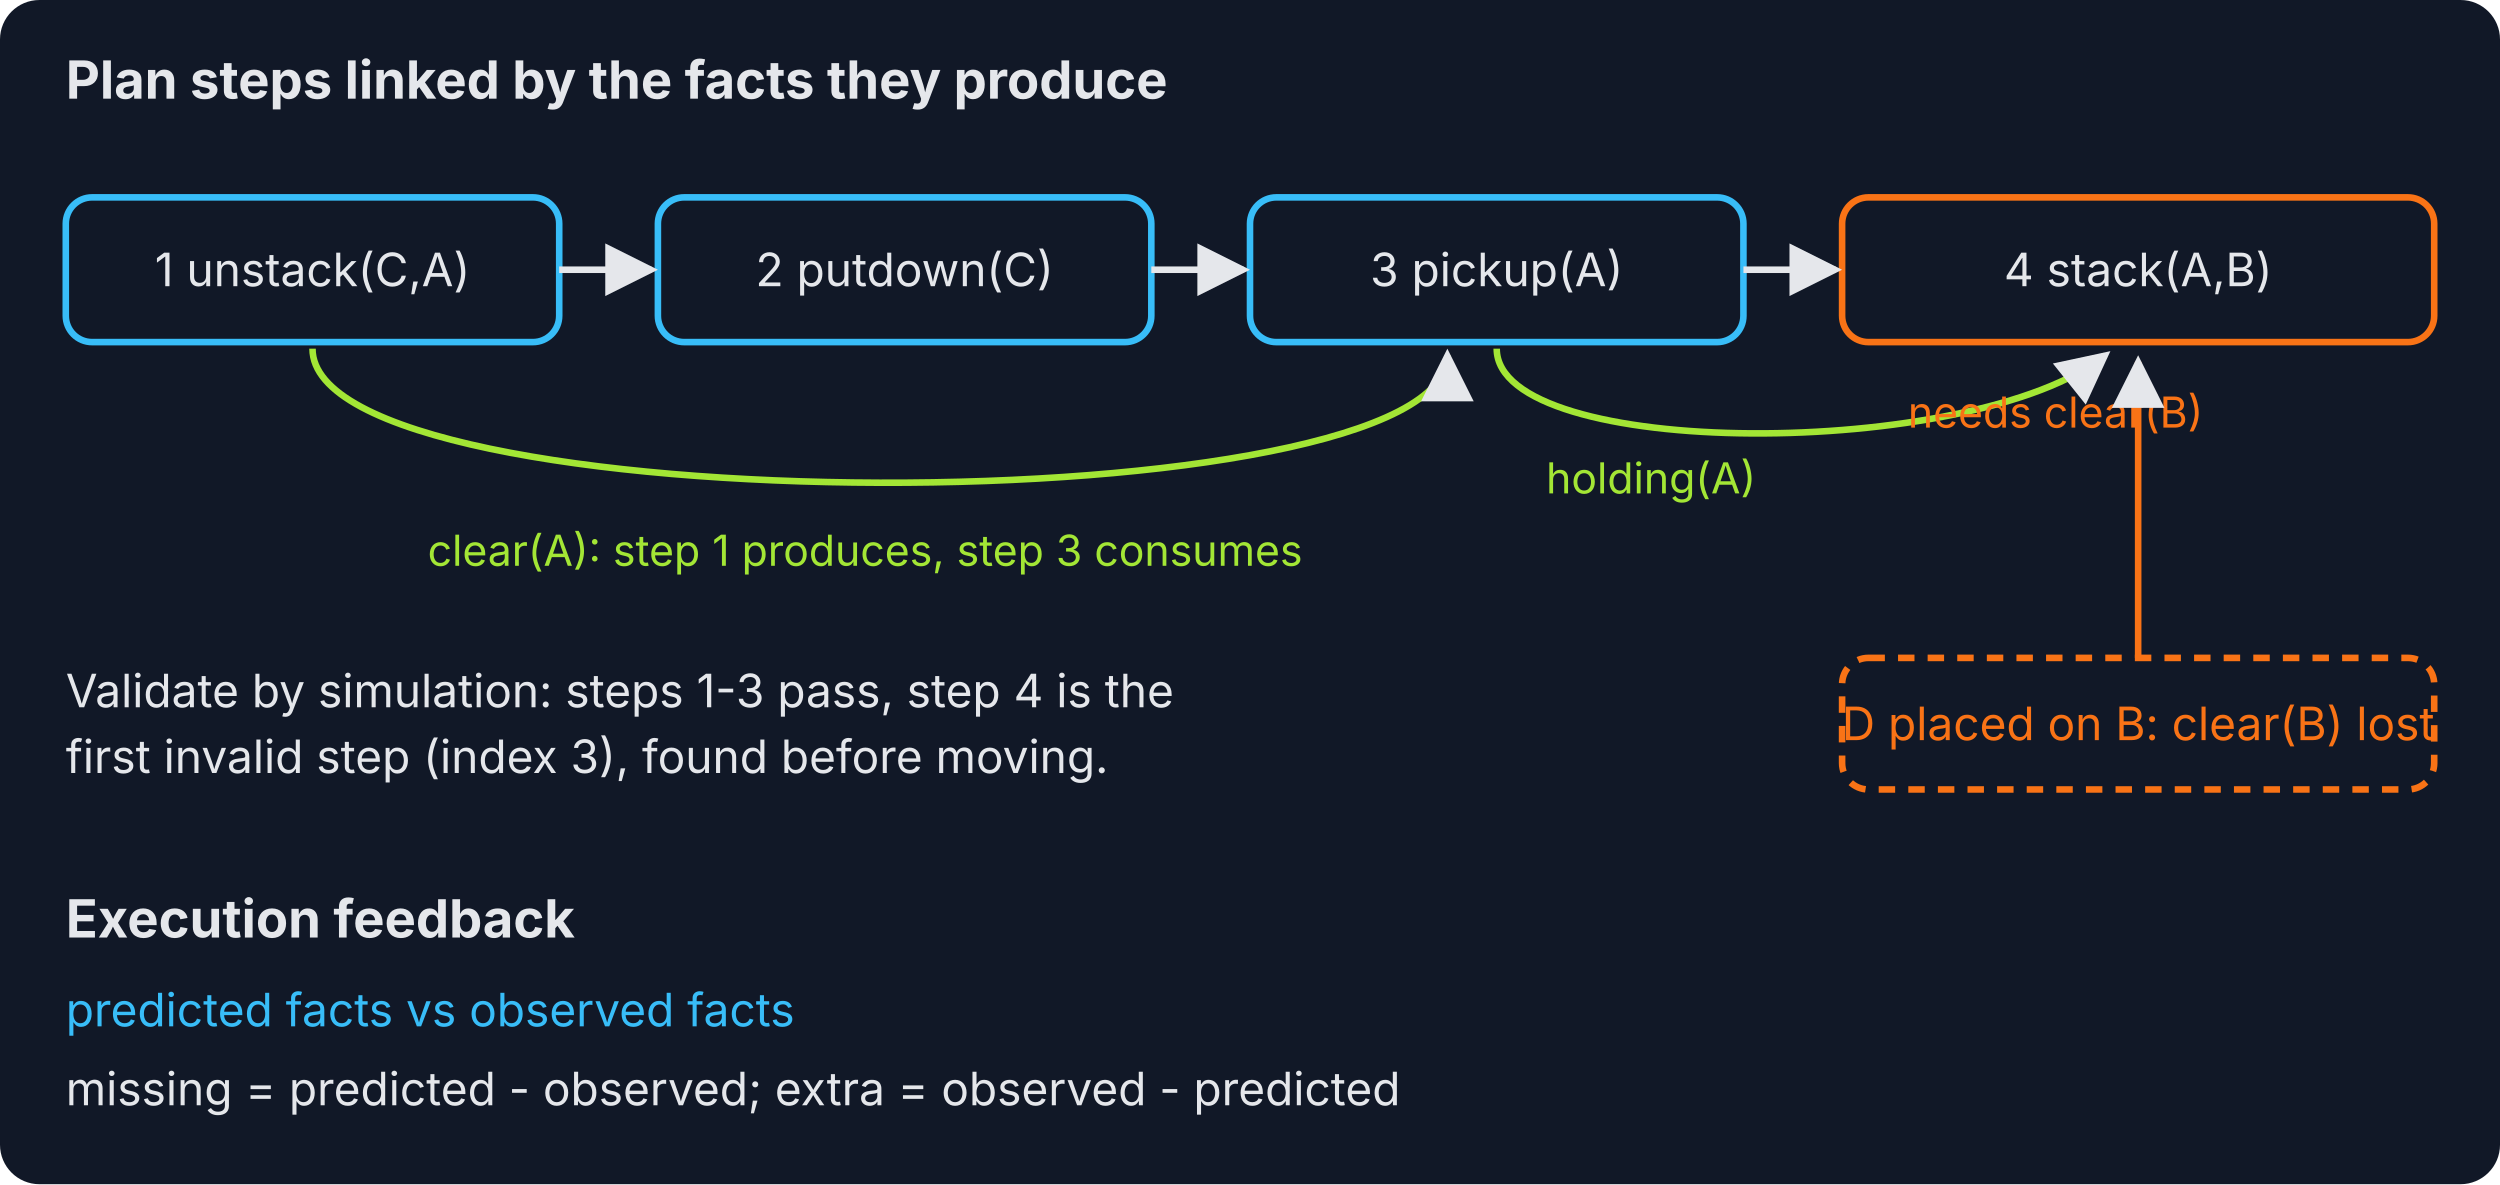
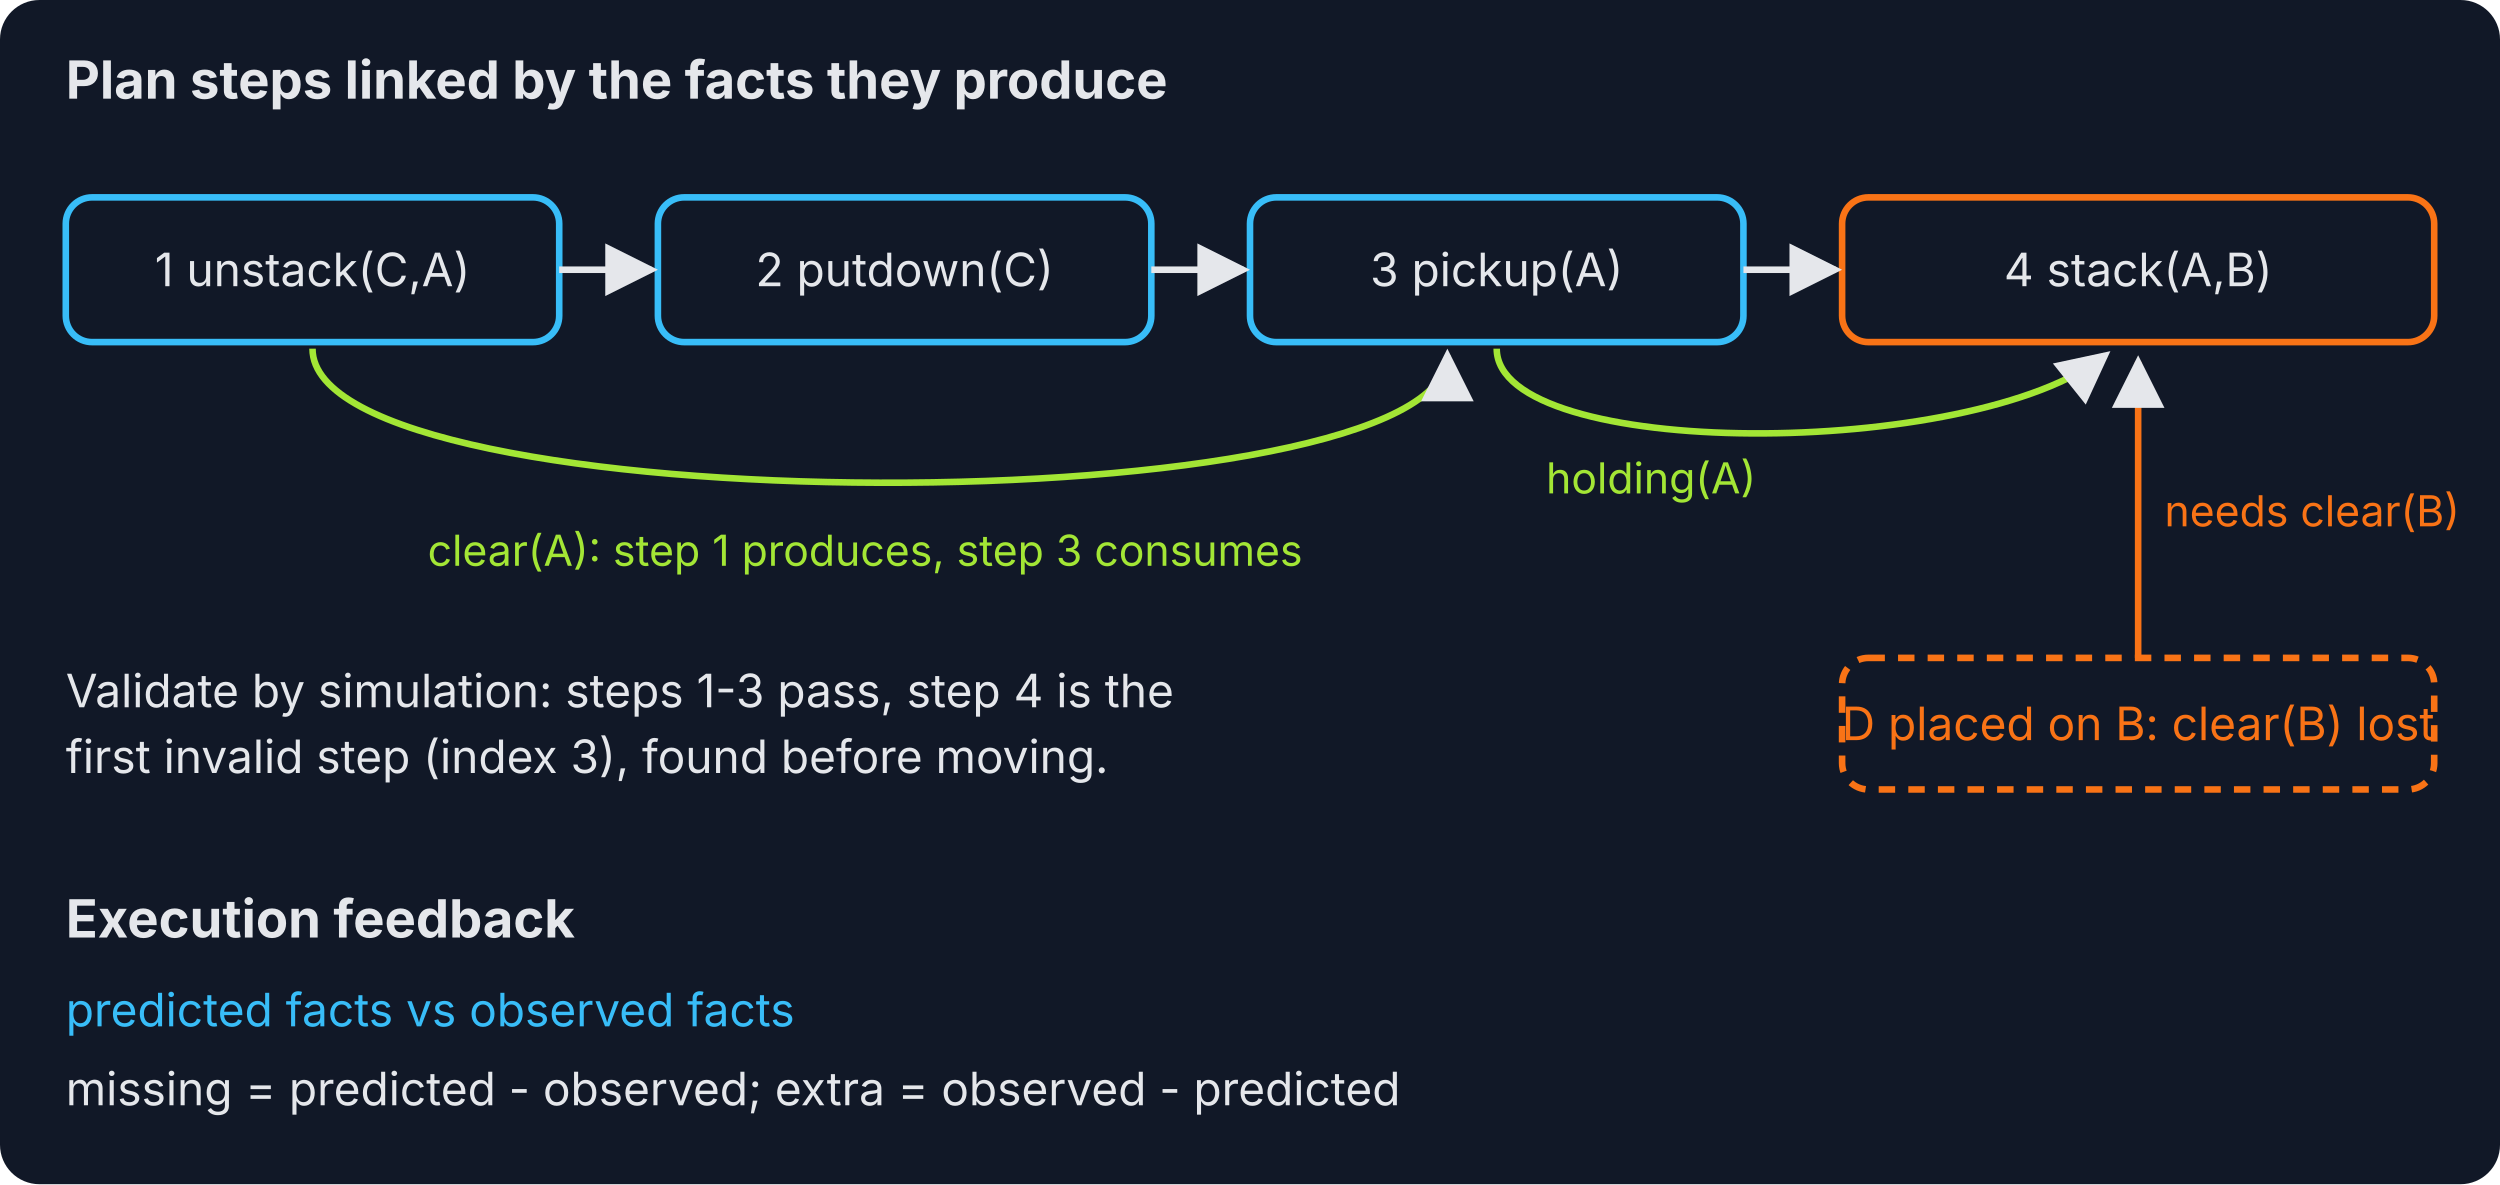
<svg xmlns="http://www.w3.org/2000/svg" viewBox="0 0 760 360" font-family="Inter, Arial, sans-serif">
  <rect width="760" height="360" fill="#111827" rx="12" />
  <defs>
    <marker id="ar" markerWidth="8" markerHeight="8" refX="7" refY="4" orient="auto">
      <path d="M0 0 L8 4 L0 8 z" fill="#e5e7eb" />
    </marker>
  </defs>
  <text x="20" y="30" fill="#e5e7eb" font-size="16" font-weight="bold">Plan steps linked by the facts they produce</text>
  <g fill="none" stroke-width="2">
    <rect x="20" y="60" width="150" height="44" rx="8" stroke="#38bdf8" />
    <rect x="200" y="60" width="150" height="44" rx="8" stroke="#38bdf8" />
    <rect x="380" y="60" width="150" height="44" rx="8" stroke="#38bdf8" />
    <rect x="560" y="60" width="180" height="44" rx="8" stroke="#f97316" />
  </g>
  <g fill="#e5e7eb" font-size="14" text-anchor="middle">
    <text x="95" y="87">1 unstack(C,A)</text>
    <text x="275" y="87">2 putdown(C)</text>
    <text x="455" y="87">3 pickup(A)</text>
    <text x="650" y="87">4 stack(A,B)</text>
  </g>
  <g stroke="#e5e7eb" stroke-width="2" fill="none" marker-end="url(#ar)">
    <path d="M170 82 L198 82" />
    <path d="M350 82 L378 82" />
    <path d="M530 82 L558 82" />
    <path d="M95 106 C95 160 440 160 440 108" stroke="#a3e635" />
    <path d="M455 106 C455 140 600 140 640 108" stroke="#a3e635" />
  </g>
  <text x="130" y="172" fill="#a3e635" font-size="13">clear(A): step 1 produces, step 3 consumes</text>
  <text x="470" y="150" fill="#a3e635" font-size="13">holding(A)</text>
-   <text x="580" y="130" fill="#f97316" font-size="13">needs clear(B)</text>
+   <text x="658" y="160" fill="#f97316" font-size="13">needs clear(B)</text>
  <g fill="none" stroke-width="2">
    <rect x="560" y="200" width="180" height="40" rx="8" stroke="#f97316" stroke-dasharray="5 4" />
  </g>
  <text x="650" y="225" fill="#f97316" font-size="14" text-anchor="middle">D placed on B: clear(B) lost</text>
  <path d="M650 200 L650 110" stroke="#f97316" stroke-width="2" fill="none" marker-end="url(#ar)" />
  <text x="20" y="215" fill="#e5e7eb" font-size="14">Validate by simulation: steps 1-3 pass, step 4 is the</text>
  <text x="20" y="235" fill="#e5e7eb" font-size="14">first invalid step (index 3), found before moving.</text>
  <text x="20" y="285" fill="#e5e7eb" font-size="16" font-weight="bold">Execution feedback</text>
  <text x="20" y="312" fill="#38bdf8" font-size="14">predicted facts  vs  observed facts</text>
  <text x="20" y="336" fill="#e5e7eb" font-size="14">missing = predicted - observed;  extra = observed - predicted</text>
</svg>
